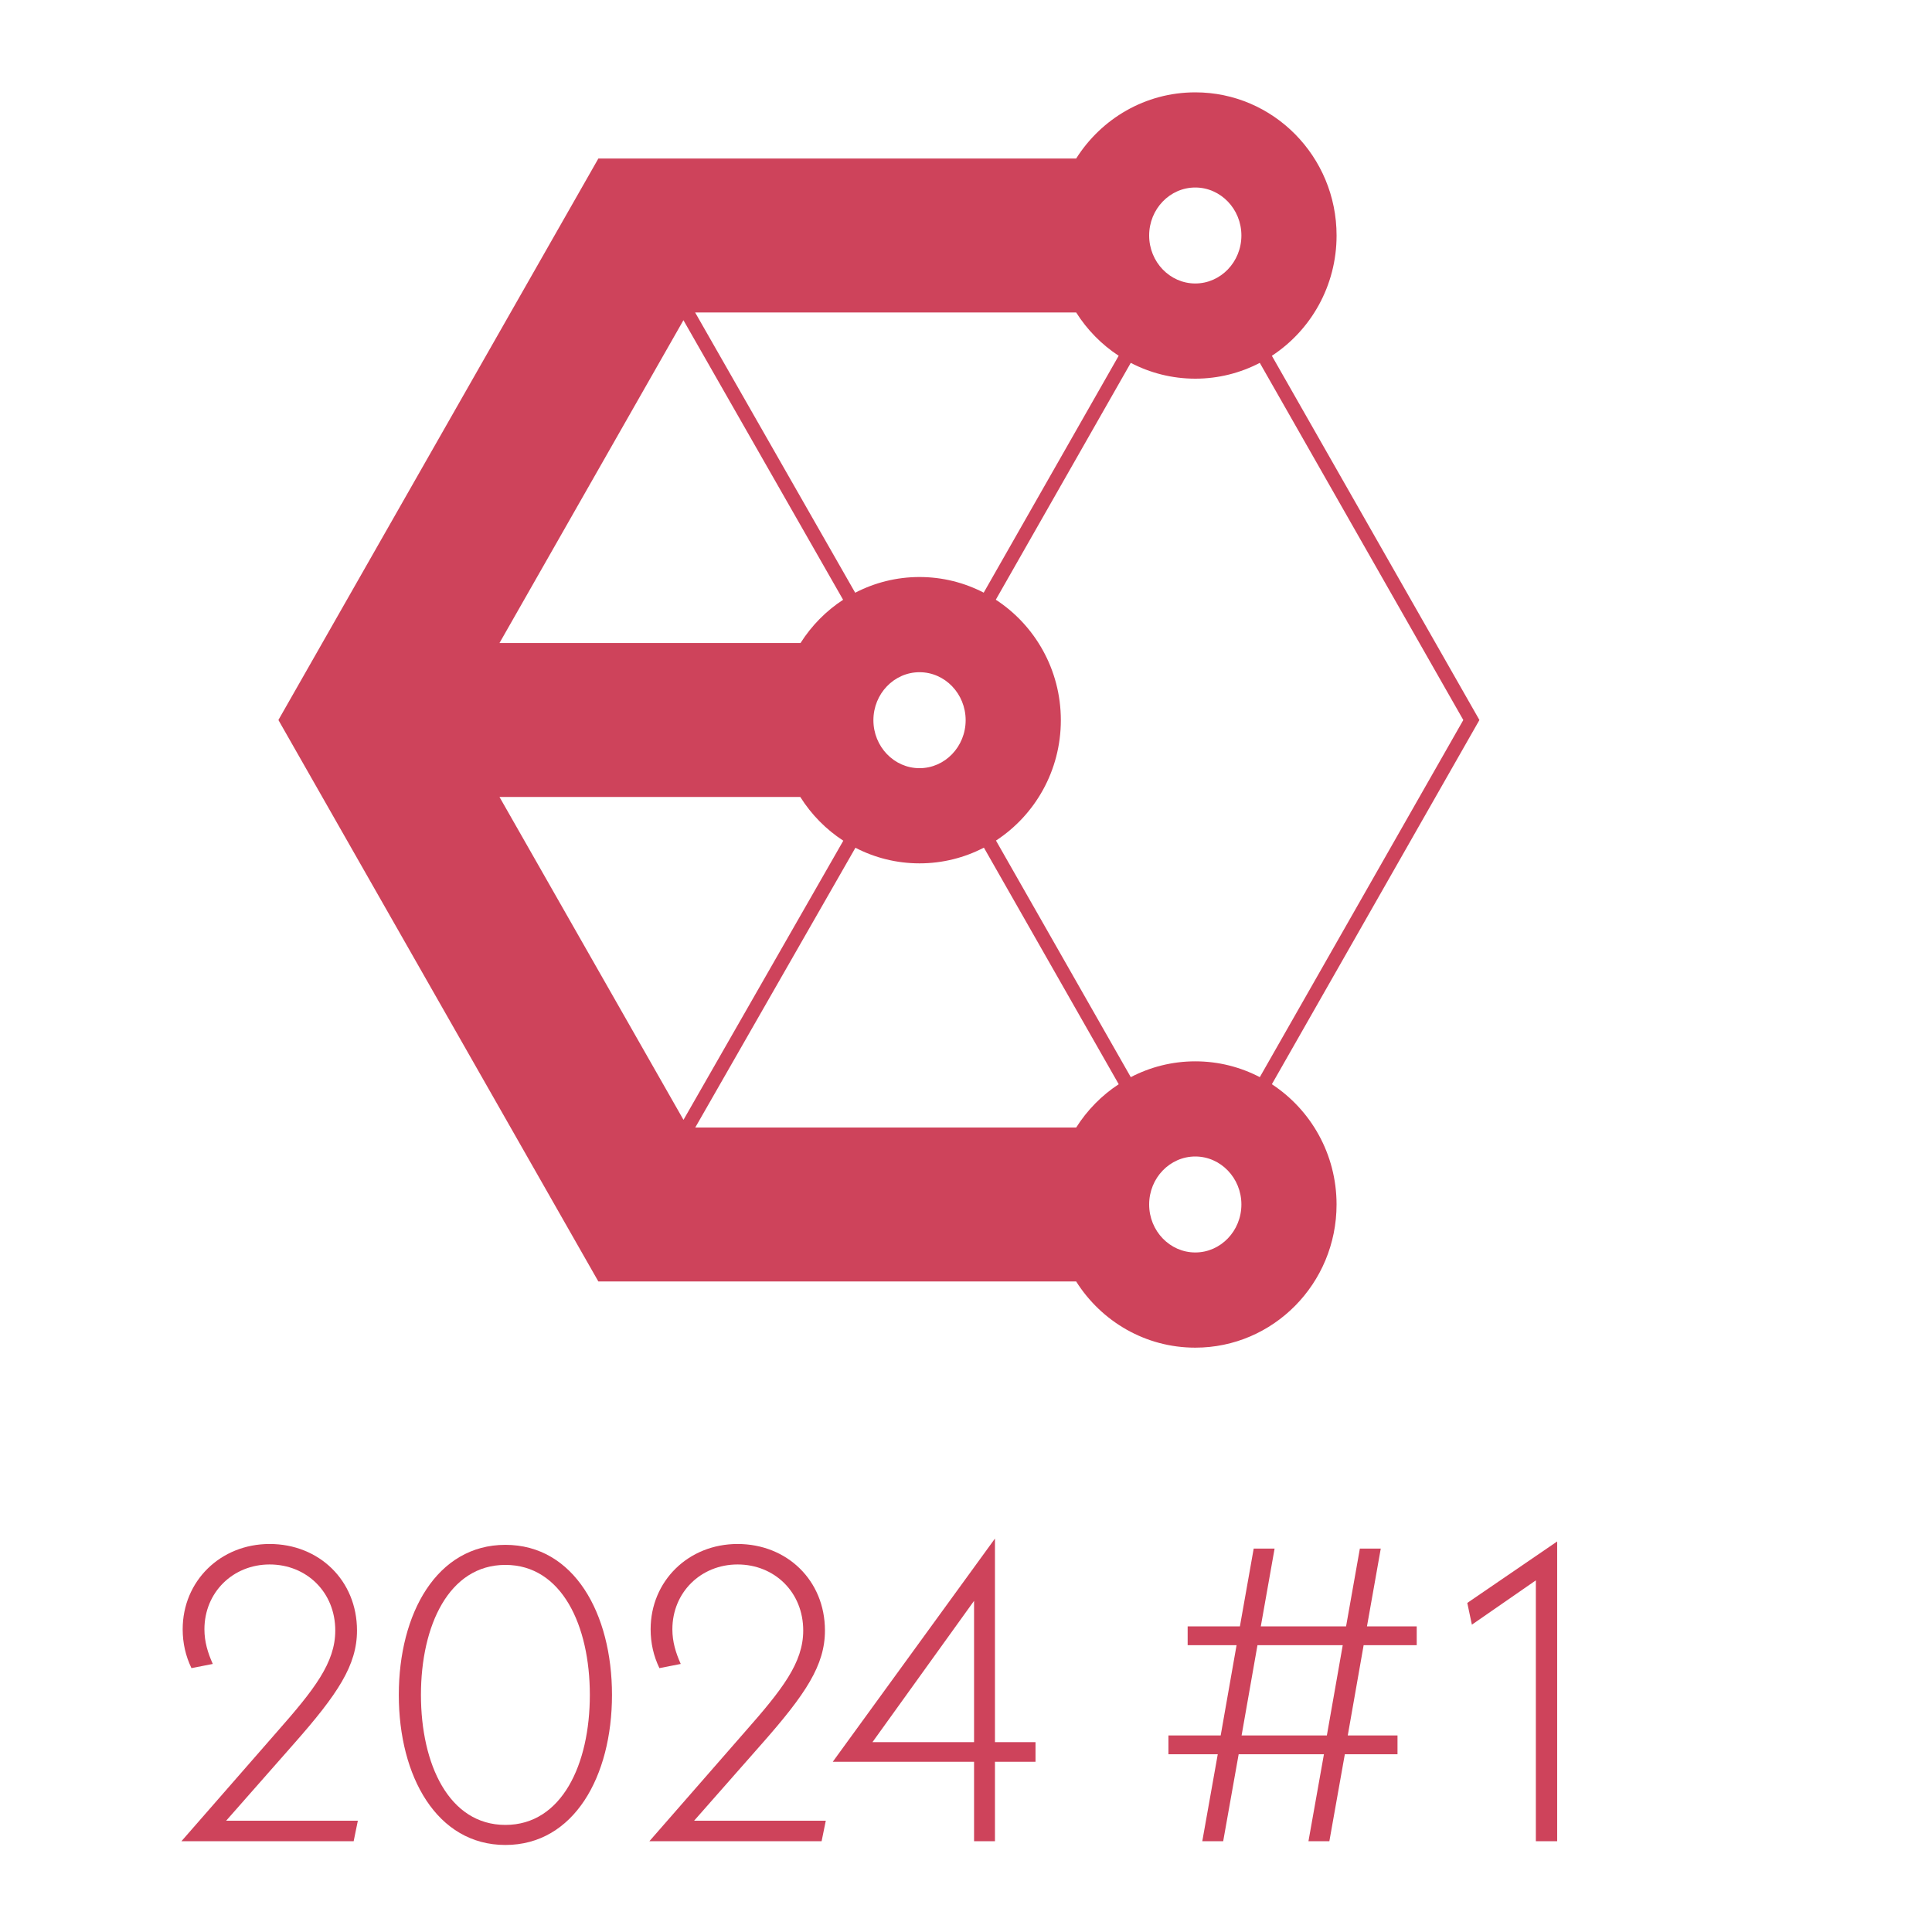
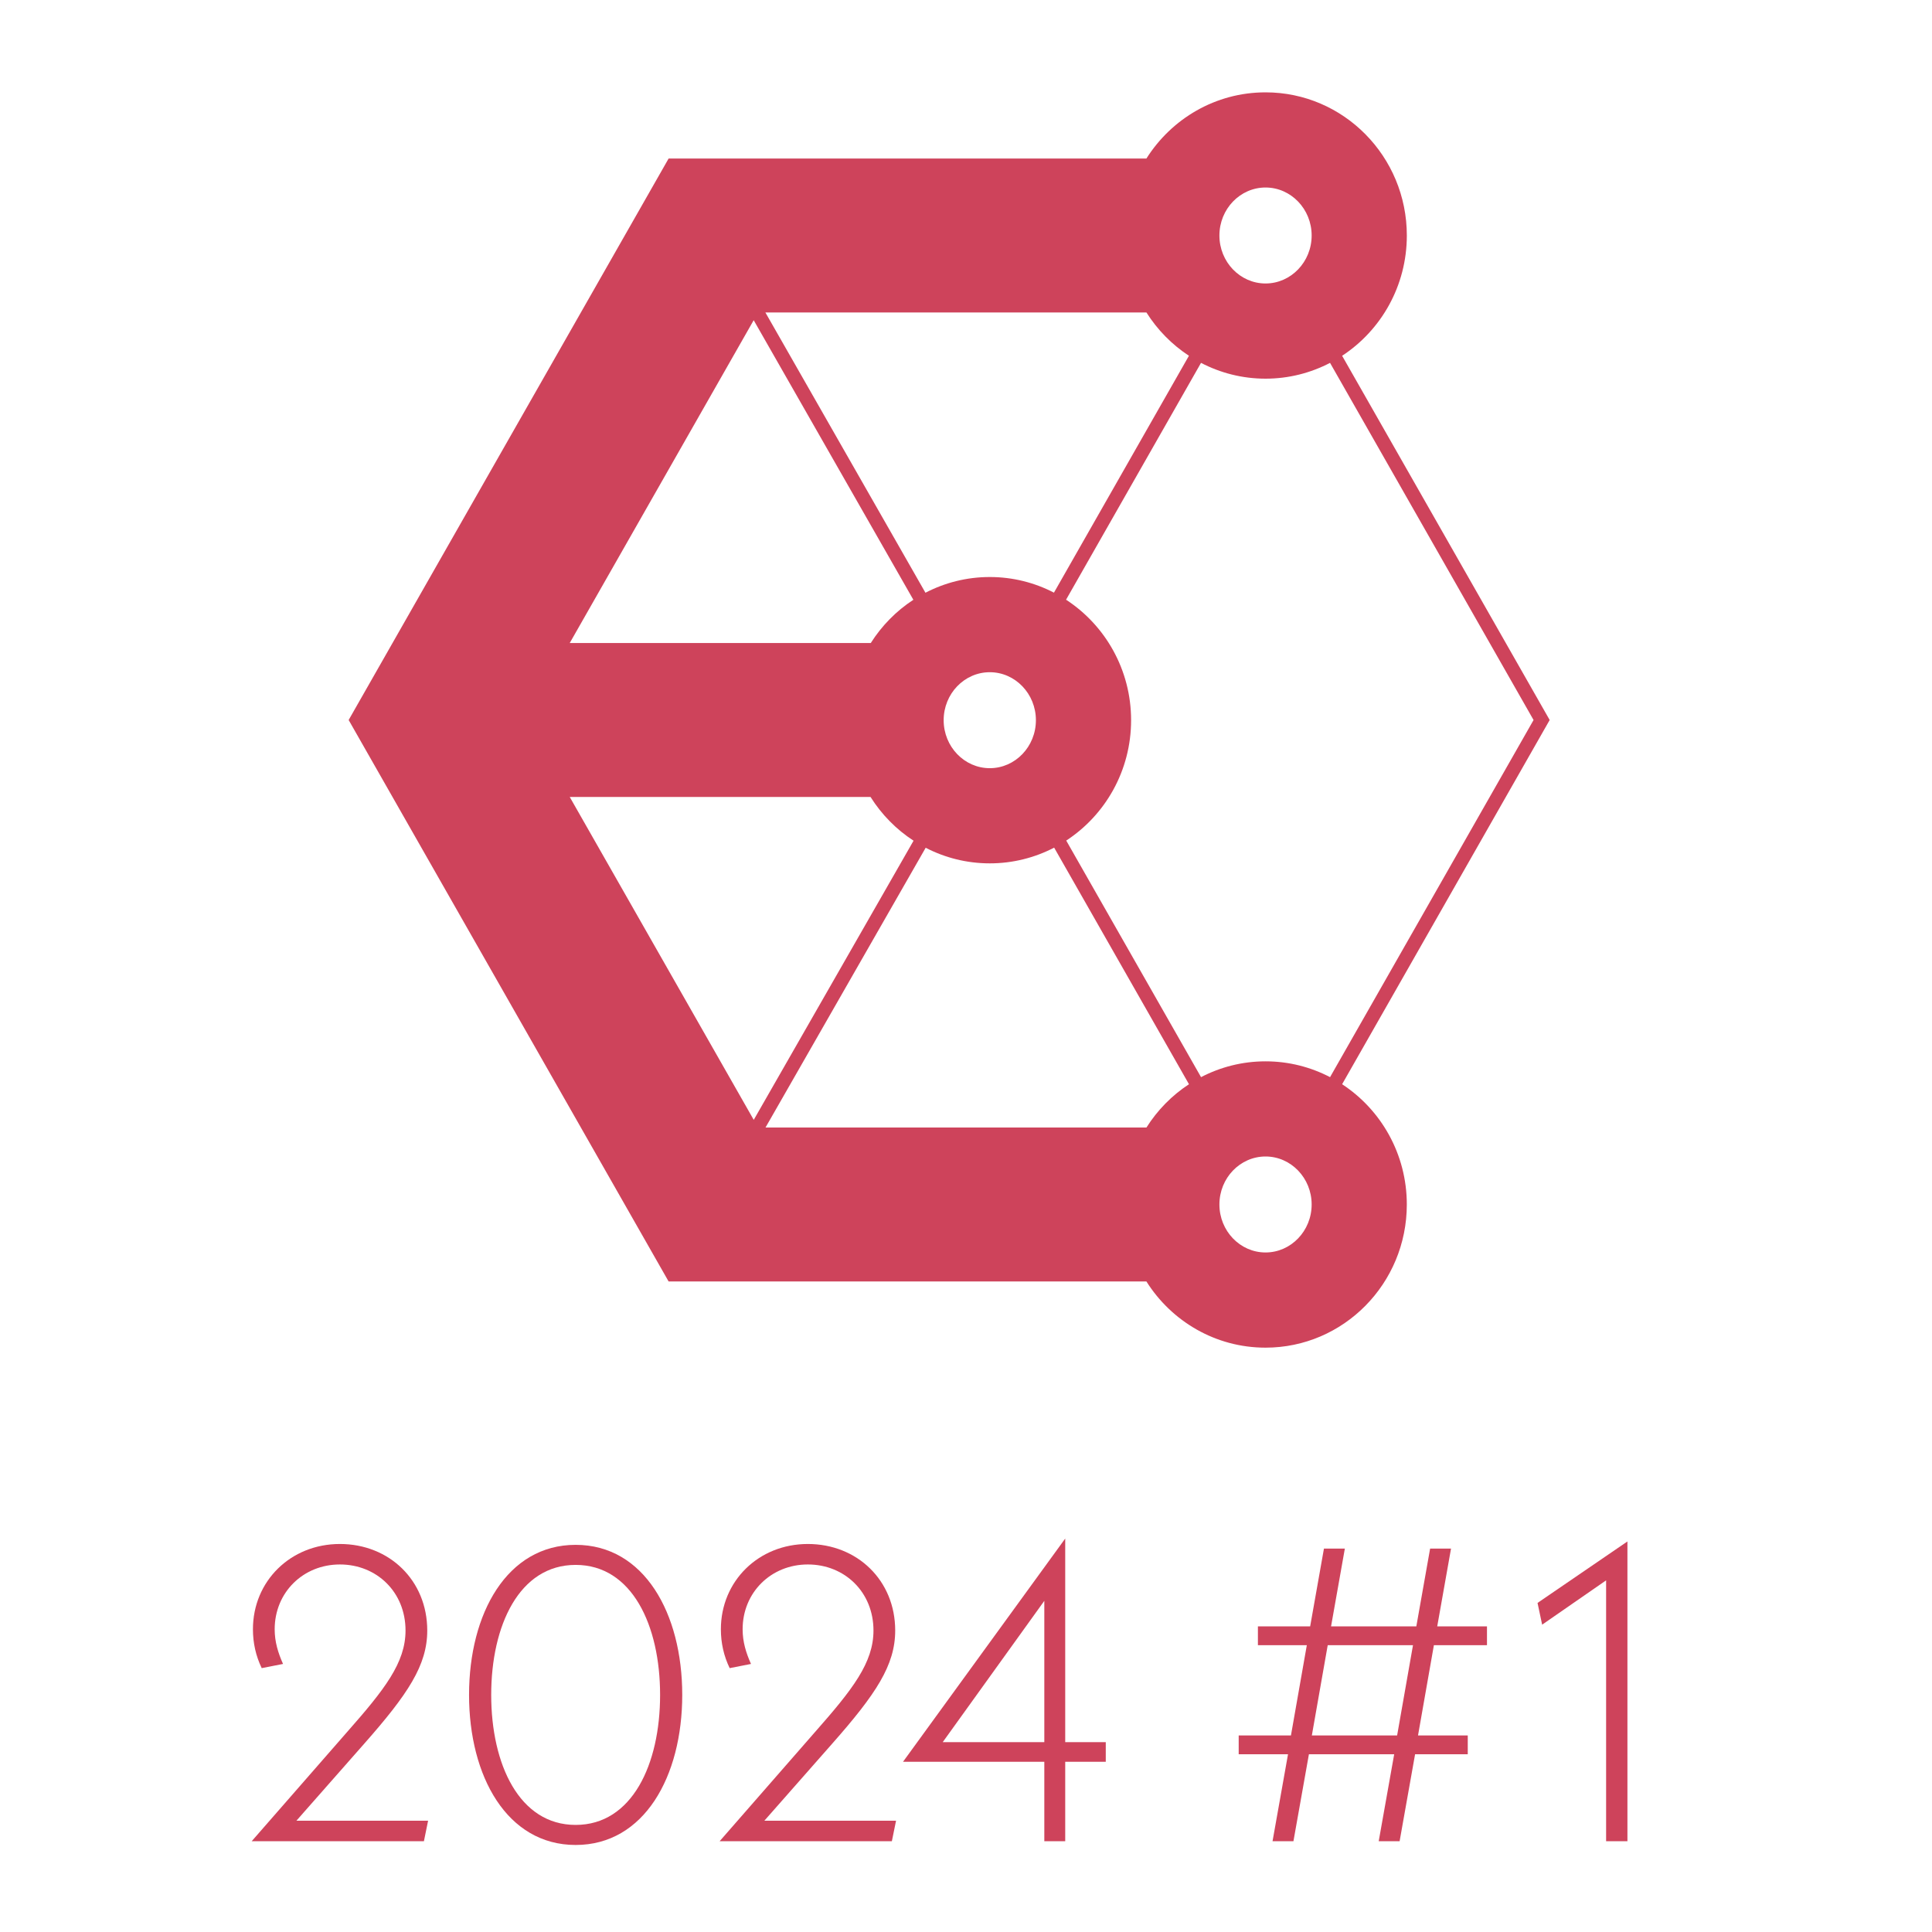
- <svg xmlns="http://www.w3.org/2000/svg" id="Layer_1" data-name="Layer 1" viewBox="900 300 1100 1100">
+ <svg xmlns="http://www.w3.org/2000/svg" id="Layer_1" data-name="Layer 1" viewBox="860 300 1100 1100">
  <defs>
    <style>
      .cls-1 {
        fill: #ce435b;
        stroke-width: 0px;
      }
    </style>
  </defs>
  <path class="cls-1" d="m1624.15,917.31l118.17-207.37-118.17-207.37c22.16-14.52,36.84-39.75,36.84-68.48,0-45.02-36.02-81.51-80.45-81.51-28.5,0-53.52,15.03-67.82,37.68h-272.04l-182.17,319.68,182.17,319.68h272.04c14.29,22.65,39.31,37.68,67.81,37.68,44.43,0,80.45-36.49,80.45-81.51,0-28.73-14.68-53.96-36.84-68.48Zm109-207.37l-115.87,203.34c-11.02-5.74-23.5-9-36.73-9s-25.72,3.26-36.73,9l-76.75-134.69c22.21-14.51,36.93-39.78,36.93-68.54s-14.76-54.1-37.03-68.6l76.84-134.85c11.02,5.74,23.5,9,36.73,9s25.72-3.26,36.73-9l115.87,203.34Zm-220.42,232.02h-216.88l91.19-159.28c10.96,5.67,23.36,8.88,36.51,8.88s25.65-3.24,36.64-8.95l76.76,134.7c-9.71,6.36-17.98,14.78-24.21,24.65Zm-62.93-231.91c0,15.07-11.78,27.32-26.26,27.32s-26.26-12.26-26.26-27.32,11.78-27.32,26.26-27.32,26.26,12.26,26.26,27.32Zm130.74-303.29c14.48,0,26.26,12.26,26.26,27.32s-11.78,27.32-26.26,27.32-26.26-12.26-26.26-27.32,11.78-27.32,26.26-27.32Zm-43.61,95.8l-76.85,134.87c-10.97-5.68-23.38-8.9-36.54-8.9s-25.64,3.24-36.63,8.95l-91.13-159.57h216.95c6.23,9.87,14.49,18.29,24.21,24.65Zm-247.81-20.25l90.91,159.18c-9.72,6.34-17.99,14.75-24.24,24.61h-171.4l104.73-183.79Zm-104.73,271.45h171.26c6.28,9.99,14.65,18.5,24.49,24.9l-90.99,158.94-104.76-183.84Zm396.15,259.34c-14.48,0-26.26-12.26-26.26-27.32s11.78-27.32,26.26-27.32,26.26,12.26,26.26,27.32-11.78,27.32-26.26,27.32Z" />
  <g>
    <path class="cls-1" d="m1103.74,1336.65l-2.38,11.66h-98.06l54.27-62.12c21.42-24.28,33.32-39.51,33.32-57.84,0-21.9-16.42-37.61-37.37-37.61s-37.13,15.95-37.13,36.89c0,7.14,1.9,13.33,4.76,19.75l-12.14,2.38c-3.33-6.9-5-14.28-5-22.13,0-27.37,21.42-48.55,49.51-48.55s49.74,20.71,49.74,49.27c0,19.75-10.95,36.18-35.94,64.5l-38.56,43.79h74.97Z" />
    <path class="cls-1" d="m1127.06,1265.01c0-46.41,21.66-85.44,60.69-85.44s60.69,39.03,60.69,85.44-21.66,85.44-60.69,85.44-60.69-39.03-60.69-85.44Zm108.77,0c0-39.51-15.95-74.02-48.08-74.02s-48.08,34.51-48.08,74.02,15.95,74.02,48.08,74.02,48.08-34.51,48.08-74.02Z" />
    <path class="cls-1" d="m1370.17,1336.65l-2.38,11.66h-98.06l54.27-62.12c21.42-24.28,33.32-39.51,33.32-57.84,0-21.9-16.42-37.61-37.37-37.61s-37.13,15.95-37.13,36.89c0,7.14,1.9,13.33,4.76,19.75l-12.14,2.38c-3.33-6.9-5-14.28-5-22.13,0-27.37,21.42-48.55,49.51-48.55s49.74,20.71,49.74,49.27c0,19.75-10.95,36.18-35.94,64.5l-38.56,43.79h74.97Z" />
    <path class="cls-1" d="m1489.58,1303.09h-23.09v45.22h-11.9v-45.22h-80.45l92.35-127.1v115.91h23.09v11.19Zm-34.99-11.19v-80.45l-57.84,80.45h57.84Z" />
    <path class="cls-1" d="m1676.4,1236.69l-9.04,51.41h28.32v10.71h-29.99l-8.81,49.51h-11.9l8.81-49.51h-48.55l-8.81,49.51h-11.9l8.81-49.51h-28.08v-10.71h29.75l9.04-51.41h-27.85v-10.71h29.75l7.85-44.27h11.9l-7.85,44.27h48.55l7.85-44.27h11.9l-7.85,44.27h28.32v10.71h-30.23Zm-11.9,0h-48.55l-9.04,51.41h48.55l9.04-51.41Z" />
    <path class="cls-1" d="m1786.59,1177.66v170.65h-12.14v-148.52l-36.42,25.23-2.62-12.38,51.17-34.99Z" />
  </g>
</svg>
